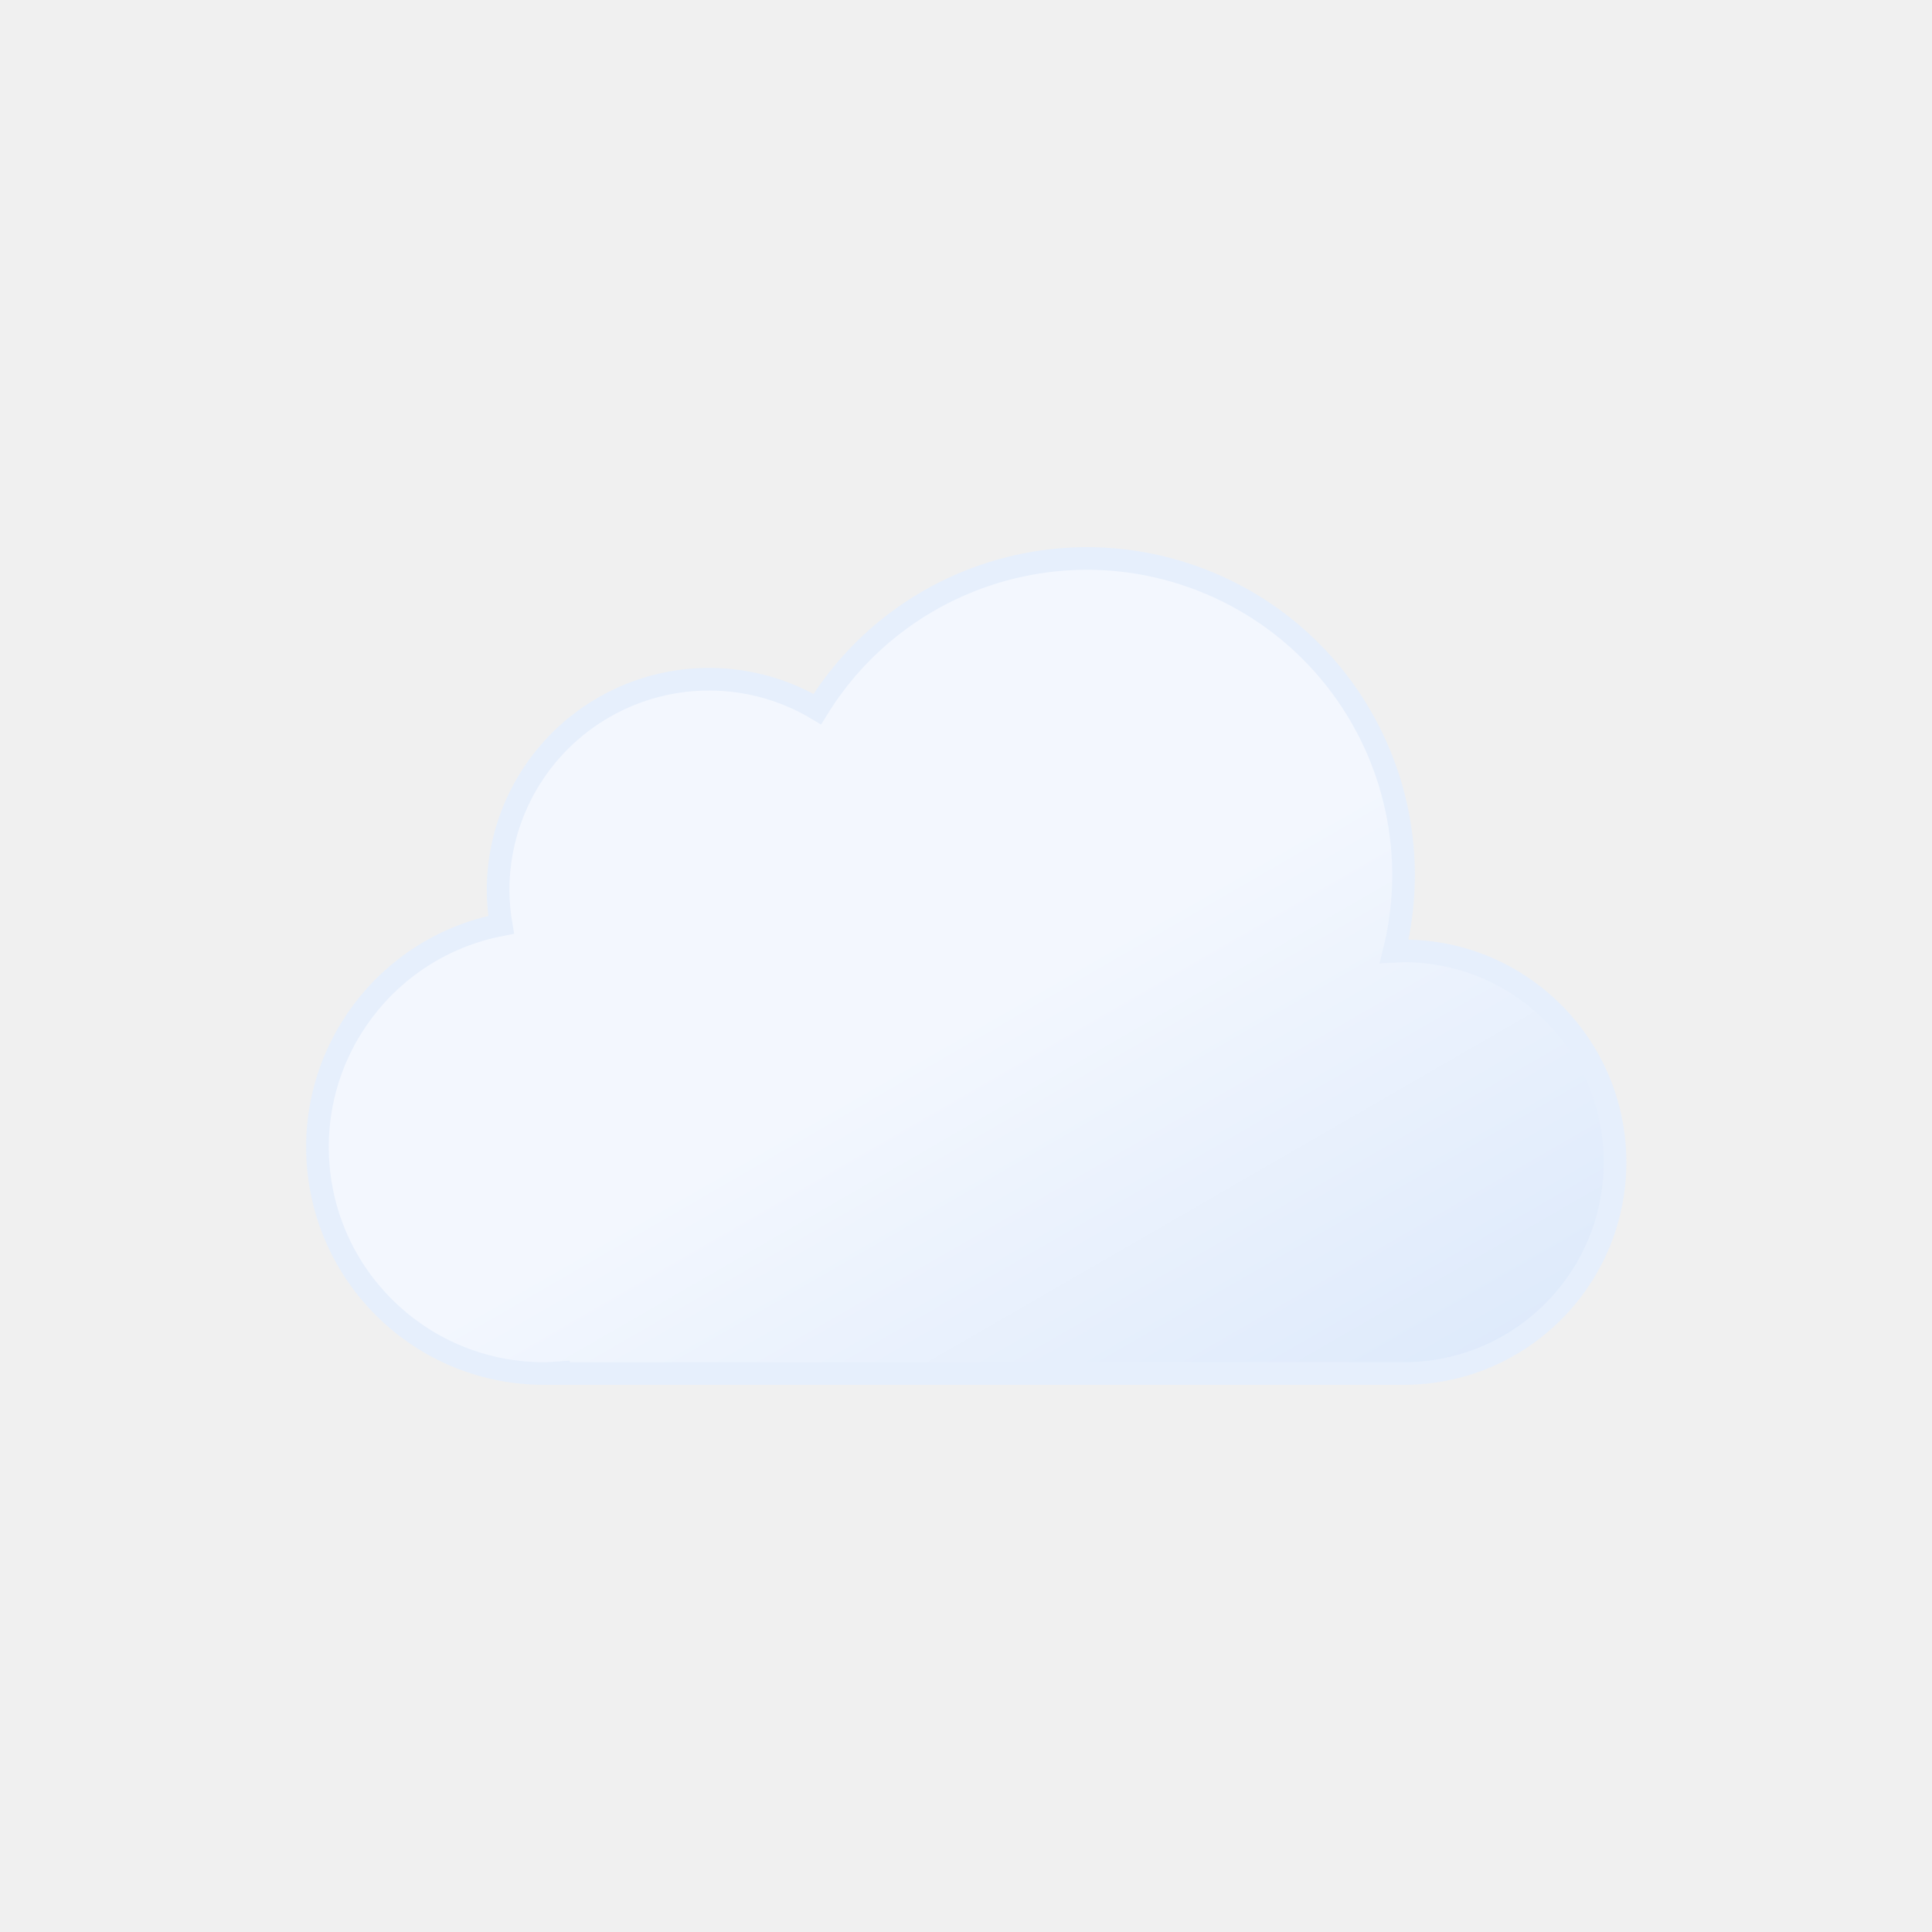
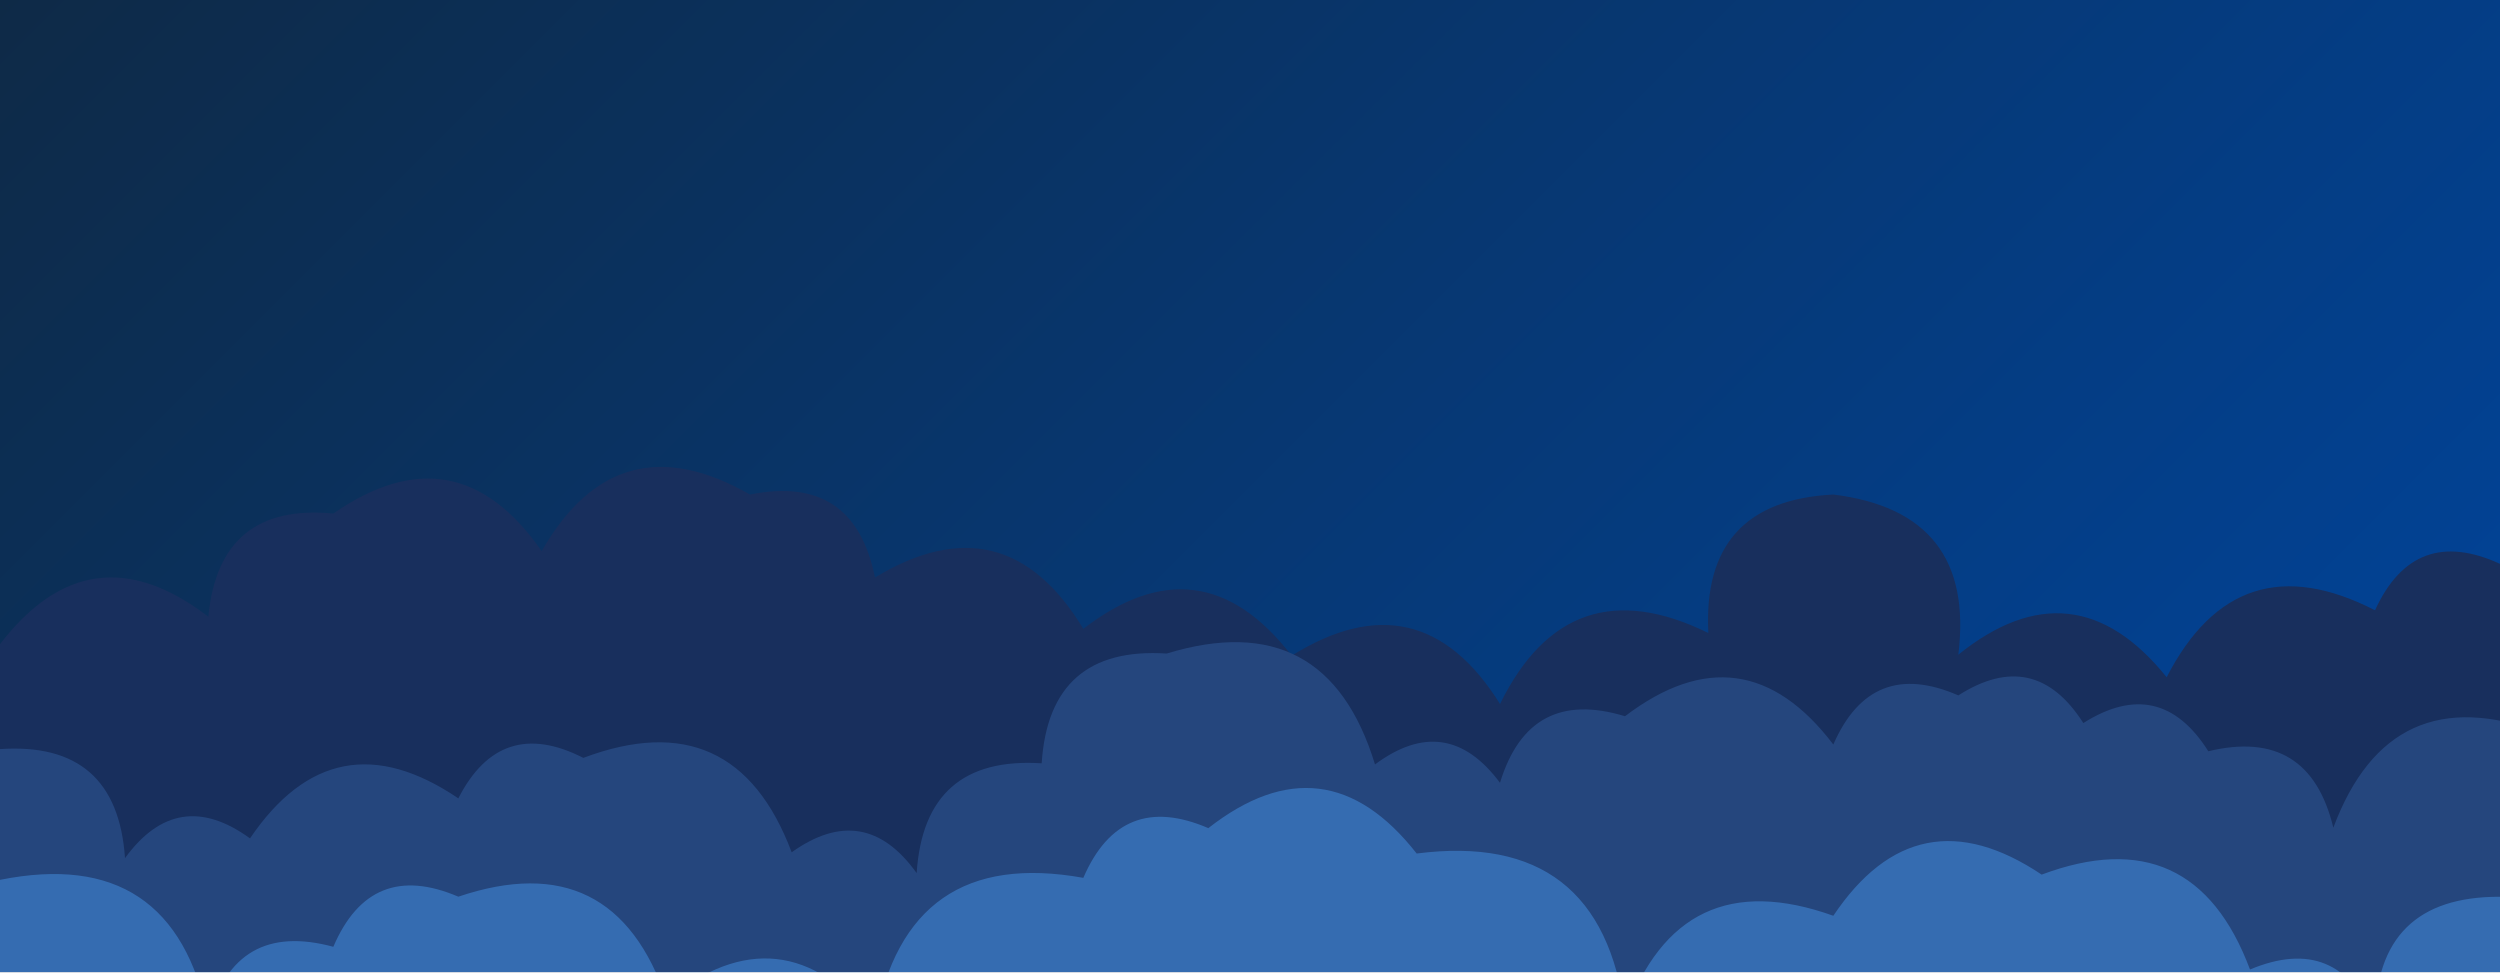
- <svg xmlns="http://www.w3.org/2000/svg" xmlns:xlink="http://www.w3.org/1999/xlink" viewBox="0 0 512 512">
+ <svg xmlns="http://www.w3.org/2000/svg" version="1.1" width="1440" height="560" preserveAspectRatio="none" viewBox="0 0 1440 560">
+   <g mask="url(&quot;#SvgjsMask1005&quot;)" fill="none">
+     <rect width="1440" height="560" x="0" y="0" fill="url(&quot;#SvgjsLinearGradient1006&quot;)" />
+     <path d="M1512 560L0 560 L0 371.06Q52.07 303.13, 120 355.21Q126.3 289.5, 192 295.8Q262.82 246.62, 312 317.44Q355.71 241.15, 432 284.86Q491.89 272.75, 504 332.64Q578.78 287.42, 624 362.21Q691.74 309.94, 744 377.68Q817.91 331.59, 864 405.5Q903.56 325.06, 984 364.61Q980.12 288.73, 1056 284.85Q1138.12 294.97, 1128 377.09Q1194.5 323.59, 1248 390.09Q1288.71 310.8, 1368 351.52Q1390.63 302.14, 1440 324.77Q1453.93 266.7, 1512 280.63z" fill="#182f5d" />
+     <path d="M1464 560L0 560 L0 431.48Q67.4 426.88, 72 494.29Q102.31 452.6, 144 482.91Q192.47 411.38, 264 459.86Q288.34 412.2, 336 436.54Q423.19 403.73, 456 490.92Q498 460.93, 528 502.93Q532.37 435.3, 600 439.67Q604.38 372.06, 672 376.44Q763.94 348.38, 792 440.32Q833.29 409.61, 864 450.9Q880.83 395.73, 936 412.55Q1004.15 360.7, 1056 428.85Q1077.85 378.7, 1128 400.55Q1171.96 372.51, 1200 416.48Q1244.12 388.6, 1272 432.72Q1330.03 418.75, 1344 476.77Q1376.63 389.39, 1464 422.02z" fill="#25467d" />
+     <path d="M1512 560L0 560 L0 506.8Q99.93 486.73, 120 586.65Q135.36 530, 192 545.36Q213.56 494.92, 264 516.49Q353.7 486.19, 384 575.9Q450.52 522.42, 504 588.94Q522.35 487.29, 624 505.64Q645.68 455.32, 696 477.01Q763.31 424.32, 816 491.63Q922.31 477.94, 936 584.26Q967.61 495.87, 1056 527.48Q1104.15 455.63, 1176 503.78Q1263.33 471.11, 1296 558.43Q1346.76 537.19, 1368 587.96Q1368.29 516.25, 1440 516.54Q1452.11 456.65, 1512 468.76z" fill="#356cb1" />
+   </g>
  <defs>
-     <linearGradient id="a" x1="99.45" y1="30.68" x2="232.64" y2="261.37" gradientUnits="userSpaceOnUse">
-       <stop offset="0" stop-color="#f3f7fe" />
-       <stop offset="0.45" stop-color="#f3f7fe" />
-       <stop offset="1" stop-color="#deeafb" />
+     <mask id="SvgjsMask1005">
+       <rect width="1440" height="560" fill="#ffffff" />
+     </mask>
+     <linearGradient x1="15.28%" y1="-39.29%" x2="84.72%" y2="139.29%" gradientUnits="userSpaceOnUse" id="SvgjsLinearGradient1006">
+       <stop stop-color="#0e2a47" offset="0" />
+       <stop stop-color="#00459e" offset="1" />
    </linearGradient>
-     <symbol id="b" viewBox="0 0 350 222">
-       <path d="M291,107c-.85,0-1.68.09-2.53.13A83.9,83.9,0,0,0,135.6,42.92,55.91,55.91,0,0,0,51,91a56.56,56.56,0,0,0,.8,9.08A60,60,0,0,0,63,219c1.35,0,2.67-.11,4-.2v.2H291a56,56,0,0,0,0-112Z" stroke="#e6effc" stroke-miterlimit="10" stroke-width="6" fill="url(#a)" />
-     </symbol>
  </defs>
-   <use width="350" height="222" transform="translate(81 145)" xlink:href="#b">
-     <animateTransform attributeName="transform" additive="sum" type="translate" values="-18 0; 18 0; -18 0" dur="6s" repeatCount="indefinite" />
-   </use>
</svg>
